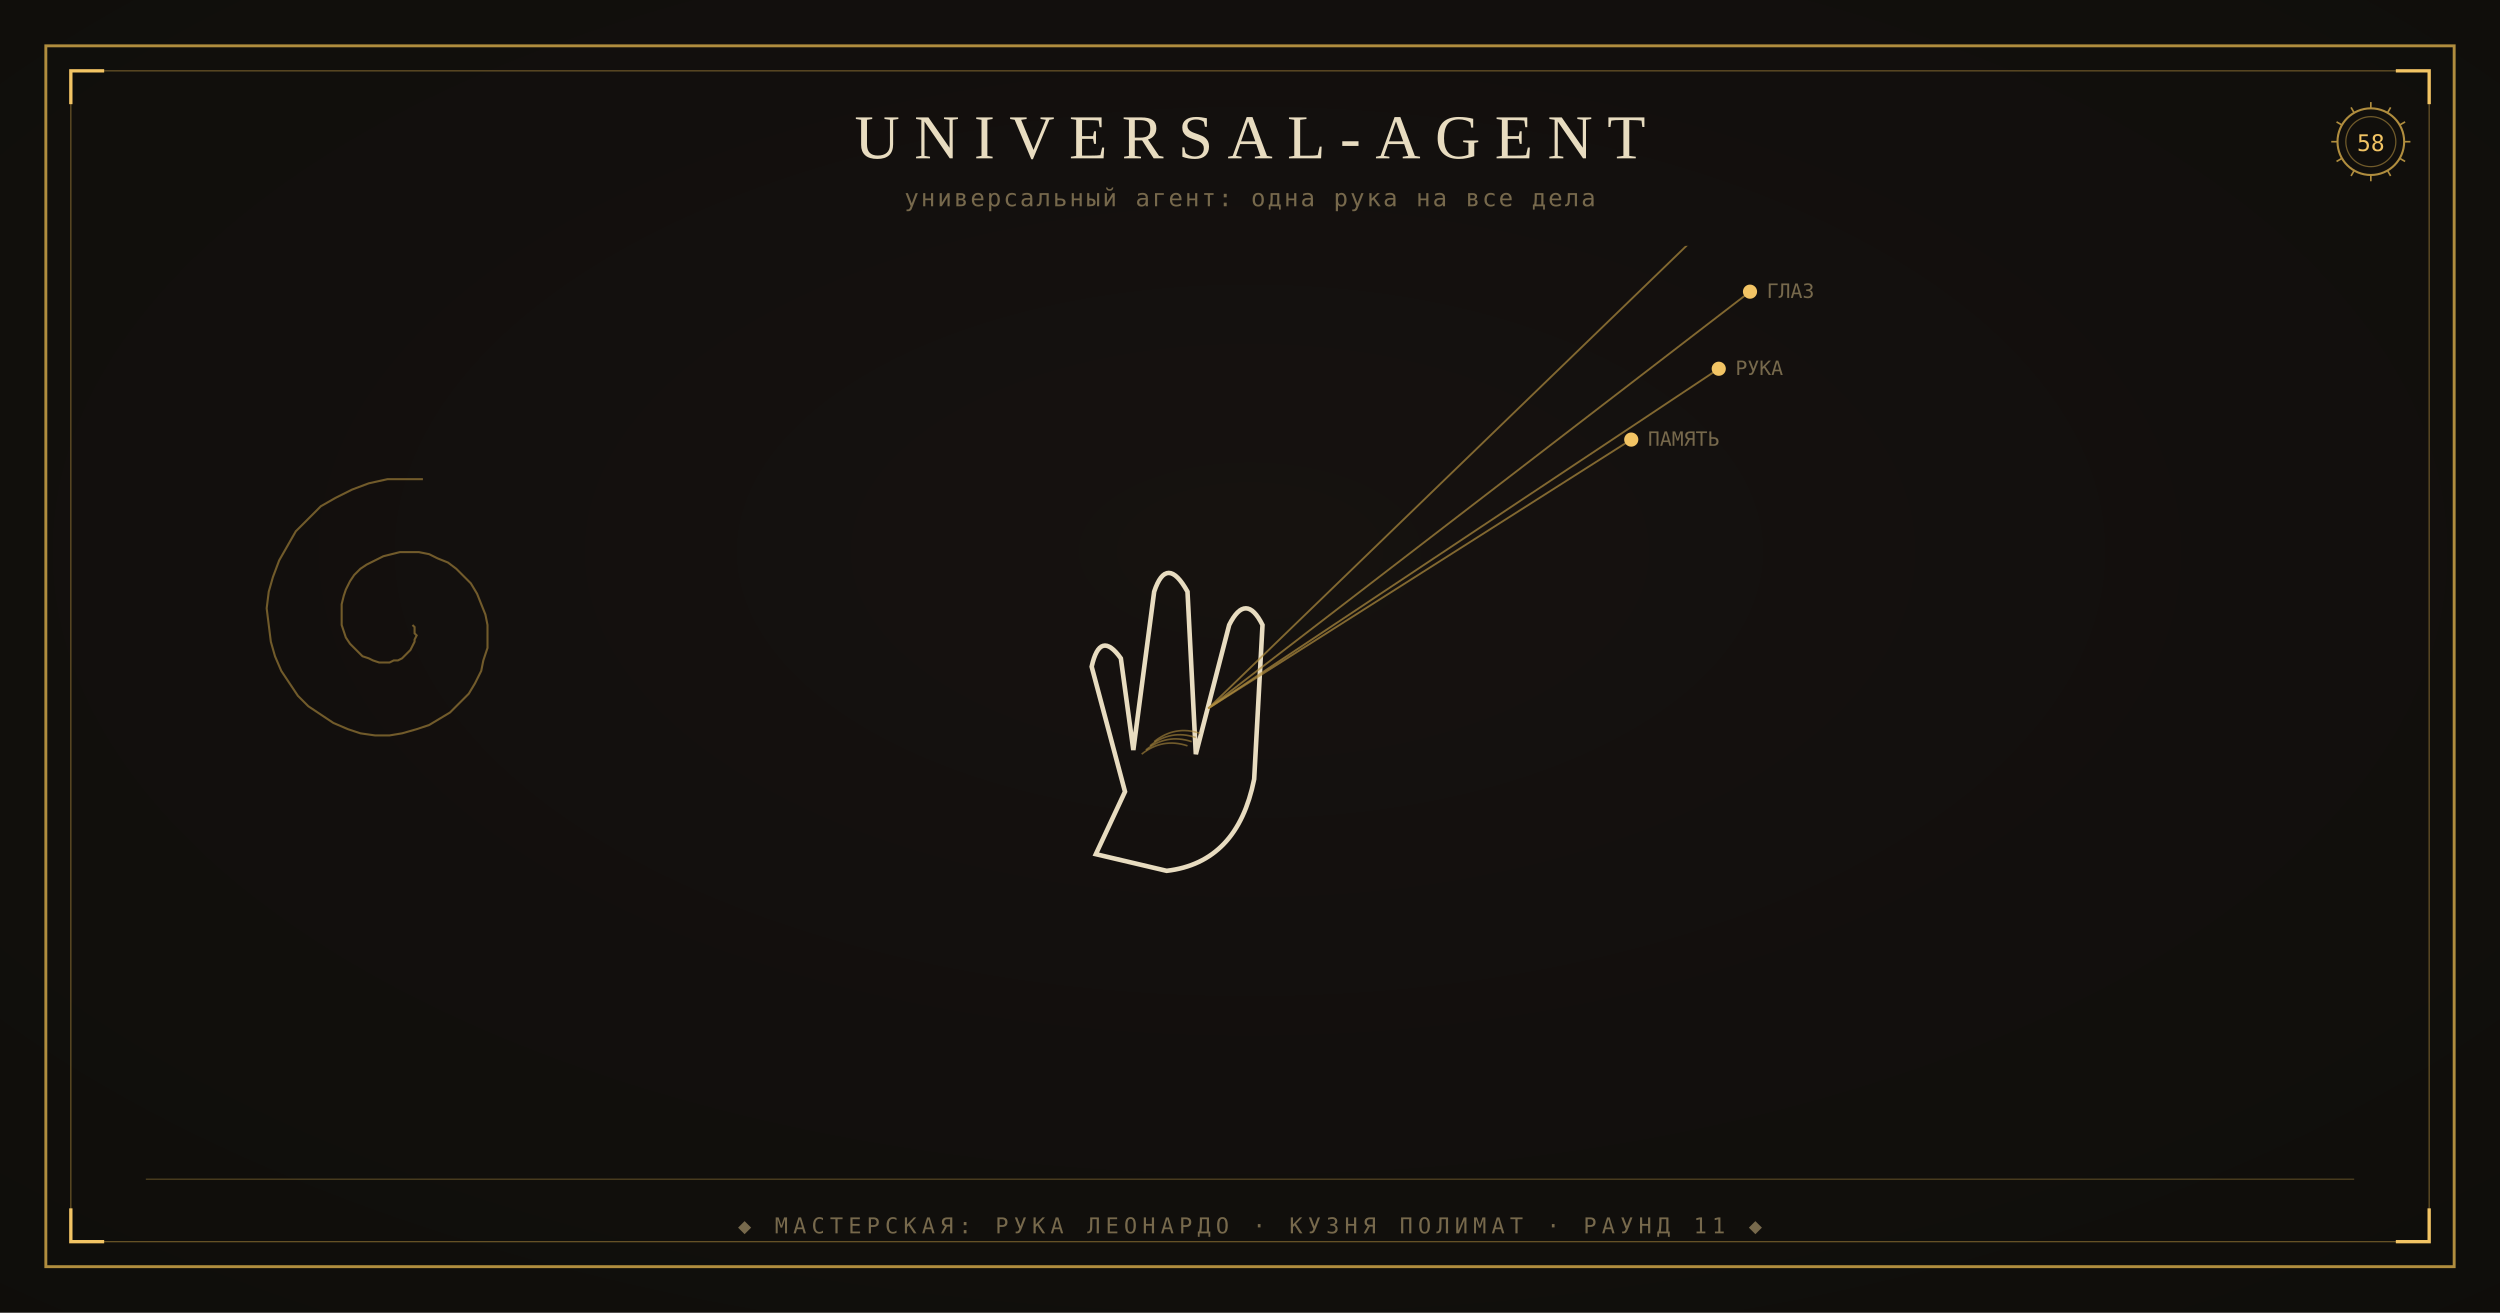
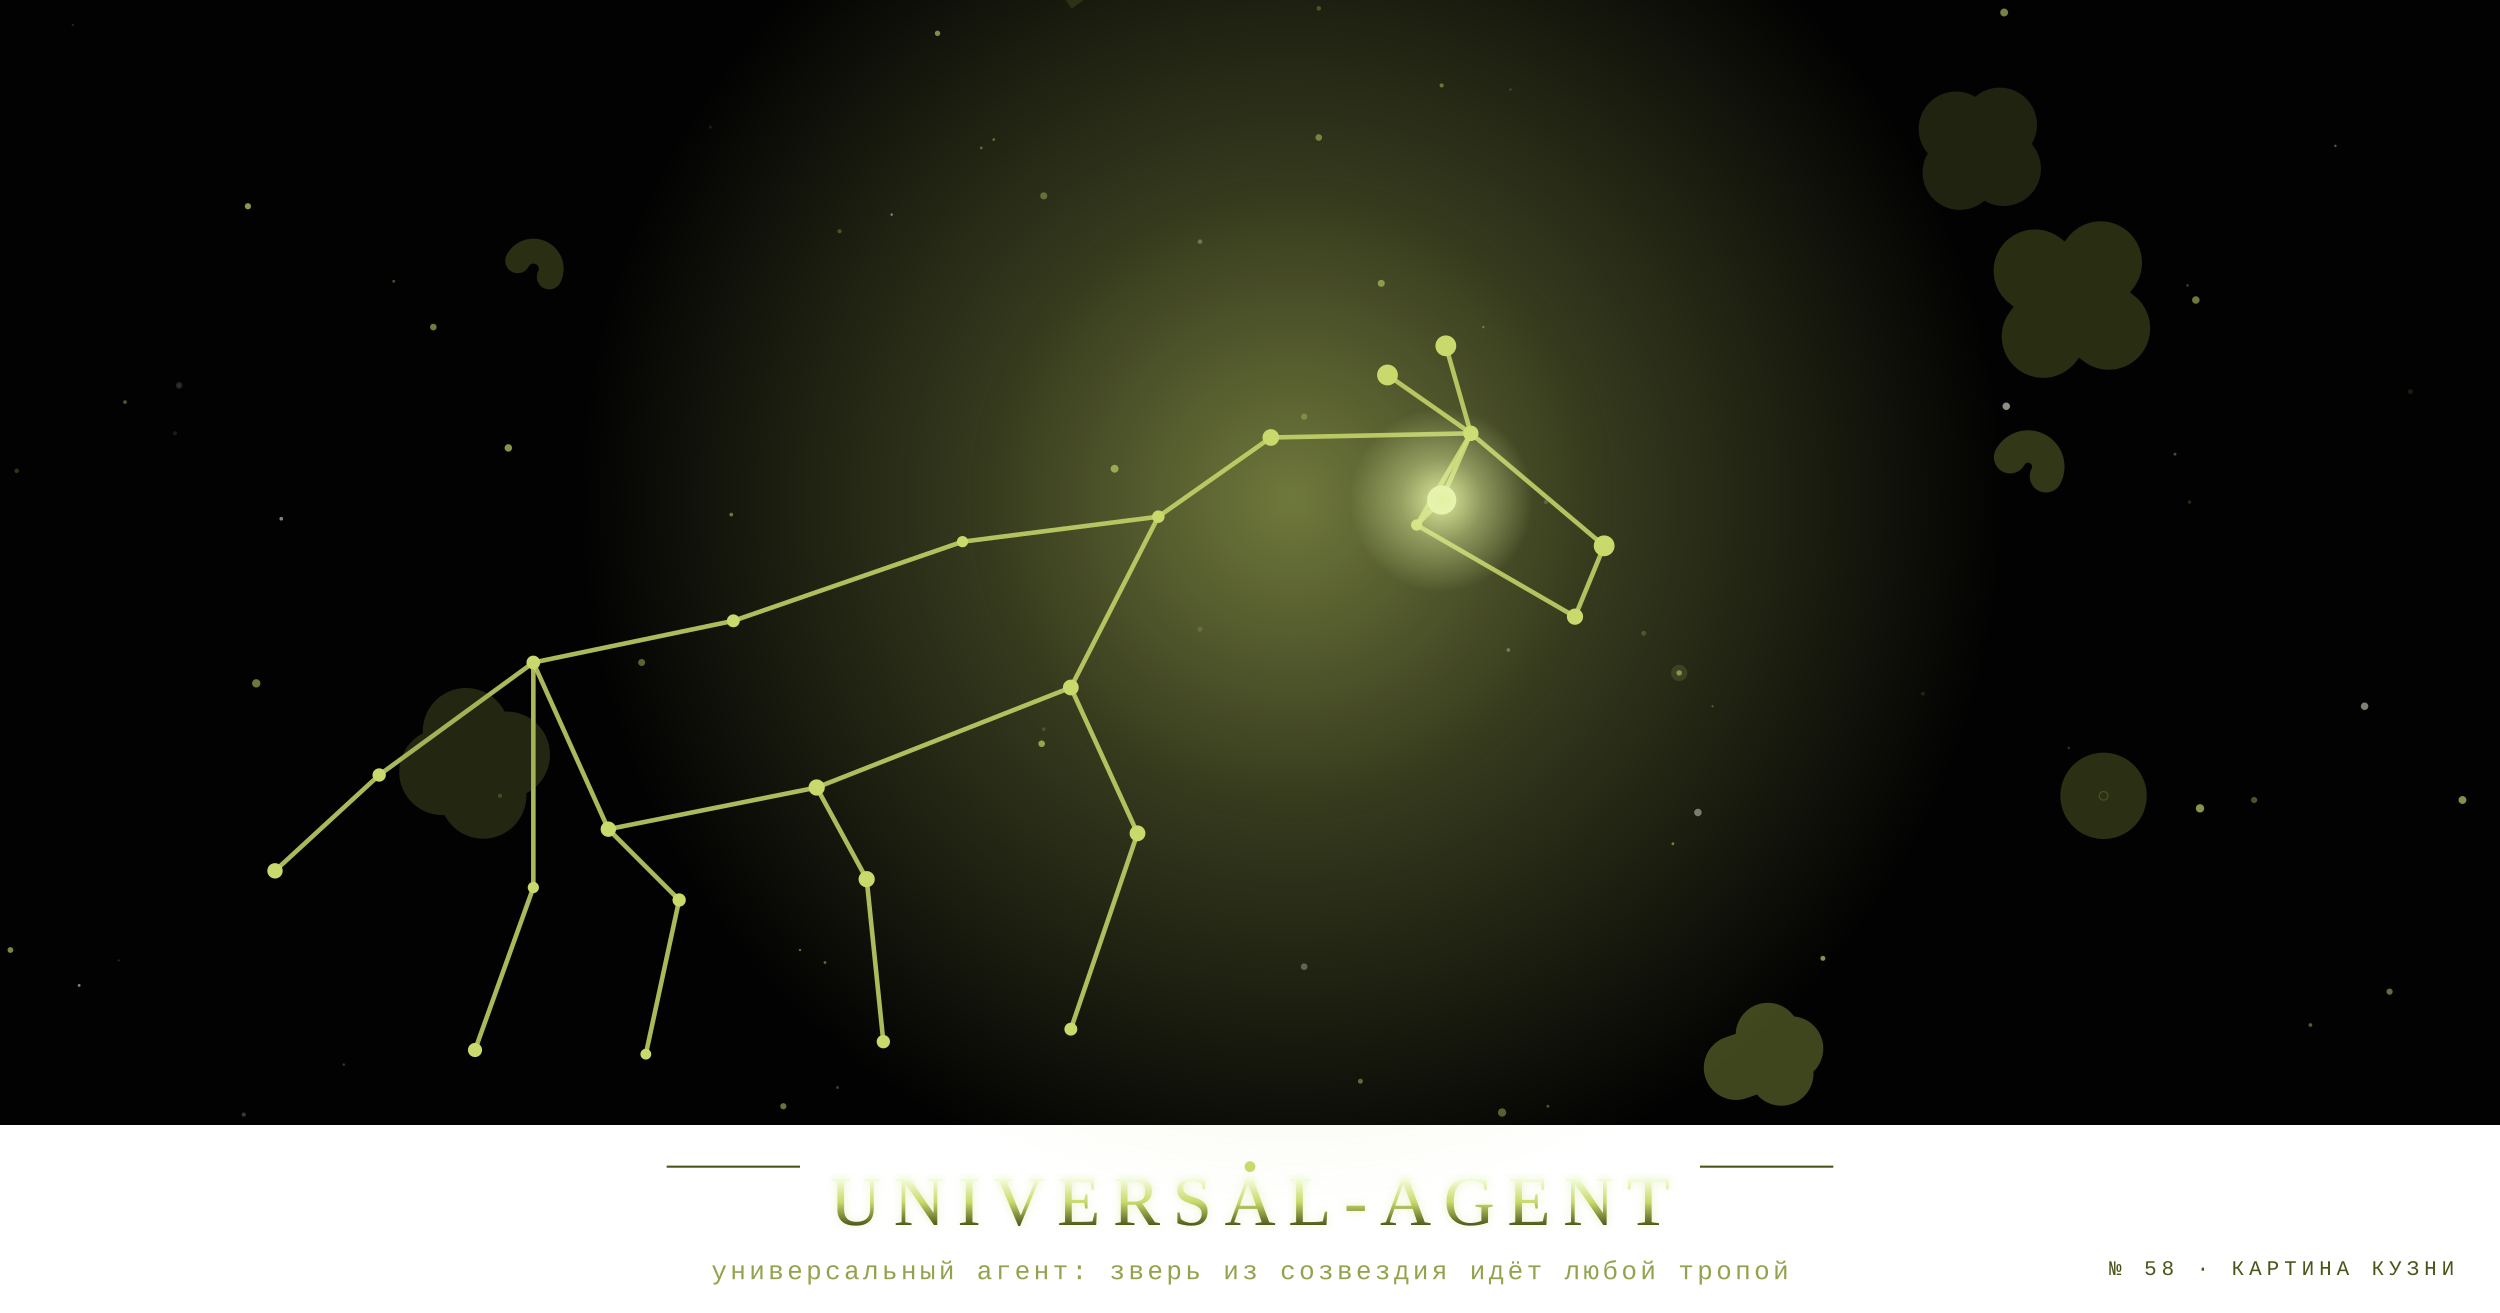
- <svg xmlns="http://www.w3.org/2000/svg" viewBox="0 0 1200 630" width="1200" height="630">
-   <rect width="1200" height="630" fill="#0E0C09" />
-   <radialGradient id="vig58" cx="0.5" cy="0.42" r="0.95">
-     <stop offset="0" stop-color="#171310" />
-     <stop offset="1" stop-color="#0E0C09" />
-   </radialGradient>
-   <rect width="1200" height="630" fill="url(#vig58)" opacity="0.9" />
-   <rect x="22" y="22" width="1156" height="586" fill="none" stroke="#B08D3E" stroke-width="1.4" />
-   <rect x="34" y="34" width="1132" height="562" fill="none" stroke="#B08D3E" stroke-width="0.6" opacity="0.55" />
-   <path d="M 34 50 L 34 34 L 50 34" fill="none" stroke="#F2C464" stroke-width="1.6" />
-   <path d="M 1166 50 L 1166 34 L 1150 34" fill="none" stroke="#F2C464" stroke-width="1.6" />
-   <path d="M 34 580 L 34 596 L 50 596" fill="none" stroke="#F2C464" stroke-width="1.6" />
-   <path d="M 1166 580 L 1166 596 L 1150 596" fill="none" stroke="#F2C464" stroke-width="1.6" />
-   <text x="600.0" y="76" text-anchor="middle" font-family="Georgia, 'Times New Roman', serif" font-size="30" fill="#E8DCC0" letter-spacing="7">UNIVERSAL-AGENT</text>
-   <text x="600.0" y="99" text-anchor="middle" font-family="'Cascadia Mono', ui-monospace, Consolas, monospace" font-size="11.5" fill="#77694C" letter-spacing="1">универсальный агент: одна рука на все дела</text>
-   <g transform="translate(1138,68)">
-     <circle r="16" fill="none" stroke="#B08D3E" stroke-width="1" />
-     <circle r="12" fill="none" stroke="#B08D3E" stroke-width="0.6" opacity="0.6" />
-     <text y="4.5" text-anchor="middle" font-family="'Cascadia Mono', ui-monospace, Consolas, monospace" font-size="11" fill="#F2C464">58</text>
-     <g stroke="#B08D3E" stroke-width="0.8">
-       <line x1="0" y1="-19" x2="0" y2="-16" transform="rotate(0)" />
-       <line x1="0" y1="-19" x2="0" y2="-16" transform="rotate(30)" />
-       <line x1="0" y1="-19" x2="0" y2="-16" transform="rotate(60)" />
-       <line x1="0" y1="-19" x2="0" y2="-16" transform="rotate(90)" />
-       <line x1="0" y1="-19" x2="0" y2="-16" transform="rotate(120)" />
-       <line x1="0" y1="-19" x2="0" y2="-16" transform="rotate(150)" />
-       <line x1="0" y1="-19" x2="0" y2="-16" transform="rotate(180)" />
-       <line x1="0" y1="-19" x2="0" y2="-16" transform="rotate(210)" />
-       <line x1="0" y1="-19" x2="0" y2="-16" transform="rotate(240)" />
-       <line x1="0" y1="-19" x2="0" y2="-16" transform="rotate(270)" />
-       <line x1="0" y1="-19" x2="0" y2="-16" transform="rotate(300)" />
-       <line x1="0" y1="-19" x2="0" y2="-16" transform="rotate(330)" />
-     </g>
+ <svg xmlns="http://www.w3.org/2000/svg" viewBox="0 0 1200 630" width="1200" height="630" role="img">
+   <defs>
+     <linearGradient id="bg" x1="0" y1="0" x2="0" y2="1">
+       <stop offset="0" stop-color="#030202" />
+       <stop offset=".55" stop-color="#0A0705" />
+       <stop offset="1" stop-color="#060403" />
+     </linearGradient>
+     <radialGradient id="vig" cx=".5" cy=".46" r=".75">
+       <stop offset=".55" stop-color="#000" stop-opacity="0" />
+       <stop offset="1" stop-color="#000" stop-opacity=".82" />
+     </radialGradient>
+   </defs>
+   <rect width="1200" height="540" fill="url(#bg)" />
+   <defs>
+     <radialGradient id="ey">
+       <stop offset="0" stop-color="#E2F0A0" stop-opacity="0.95" />
+       <stop offset=".45" stop-color="#E2F0A0" stop-opacity="0.43" />
+       <stop offset="1" stop-color="#E2F0A0" stop-opacity="0" />
+     </radialGradient>
+     <radialGradient id="gl">
+       <stop offset="0" stop-color="#C9D96B" stop-opacity="0.55" />
+       <stop offset=".45" stop-color="#C9D96B" stop-opacity="0.25" />
+       <stop offset="1" stop-color="#C9D96B" stop-opacity="0" />
+     </radialGradient>
+   </defs>
+   <rect width="1200" height="540" fill="#030202" />
+   <rect width="1200" height="540" filter="url(#neb)" opacity=".2" />
+   <circle cx="620.0" cy="240.0" r="340.0" fill="url(#gl)" />
+   <line x1="770" y1="262" x2="706" y2="208" stroke="#C9D96B" stroke-width="2.2" opacity=".85" />
+   <line x1="706" y1="208" x2="694" y2="166" stroke="#C9D96B" stroke-width="2.2" opacity=".85" />
+   <line x1="706" y1="208" x2="666" y2="180" stroke="#C9D96B" stroke-width="2.2" opacity=".85" />
+   <line x1="706" y1="208" x2="610" y2="210" stroke="#C9D96B" stroke-width="2.2" opacity=".85" />
+   <line x1="610" y1="210" x2="556" y2="248" stroke="#C9D96B" stroke-width="2.2" opacity=".85" />
+   <line x1="556" y1="248" x2="462" y2="260" stroke="#C9D96B" stroke-width="2.2" opacity=".85" />
+   <line x1="462" y1="260" x2="352" y2="298" stroke="#C9D96B" stroke-width="2.2" opacity=".85" />
+   <line x1="352" y1="298" x2="256" y2="318" stroke="#C9D96B" stroke-width="2.2" opacity=".85" />
+   <line x1="256" y1="318" x2="182" y2="372" stroke="#C9D96B" stroke-width="2.2" opacity=".85" />
+   <line x1="182" y1="372" x2="132" y2="418" stroke="#C9D96B" stroke-width="2.2" opacity=".85" />
+   <line x1="556" y1="248" x2="514" y2="330" stroke="#C9D96B" stroke-width="2.2" opacity=".85" />
+   <line x1="514" y1="330" x2="392" y2="378" stroke="#C9D96B" stroke-width="2.2" opacity=".85" />
+   <line x1="392" y1="378" x2="292" y2="398" stroke="#C9D96B" stroke-width="2.2" opacity=".85" />
+   <line x1="292" y1="398" x2="256" y2="318" stroke="#C9D96B" stroke-width="2.2" opacity=".85" />
+   <line x1="514" y1="330" x2="546" y2="400" stroke="#C9D96B" stroke-width="2.2" opacity=".85" />
+   <line x1="546" y1="400" x2="514" y2="494" stroke="#C9D96B" stroke-width="2.2" opacity=".85" />
+   <line x1="392" y1="378" x2="416" y2="422" stroke="#C9D96B" stroke-width="2.2" opacity=".85" />
+   <line x1="416" y1="422" x2="424" y2="500" stroke="#C9D96B" stroke-width="2.2" opacity=".85" />
+   <line x1="292" y1="398" x2="326" y2="432" stroke="#C9D96B" stroke-width="2.2" opacity=".85" />
+   <line x1="326" y1="432" x2="310" y2="506" stroke="#C9D96B" stroke-width="2.2" opacity=".85" />
+   <line x1="256" y1="318" x2="256" y2="426" stroke="#C9D96B" stroke-width="2.2" opacity=".85" />
+   <line x1="256" y1="426" x2="228" y2="504" stroke="#C9D96B" stroke-width="2.2" opacity=".85" />
+   <line x1="770" y1="262" x2="756" y2="296" stroke="#C9D96B" stroke-width="2.2" opacity=".85" />
+   <line x1="756" y1="296" x2="680" y2="252" stroke="#C9D96B" stroke-width="2.2" opacity=".85" />
+   <line x1="680" y1="252" x2="706" y2="208" stroke="#C9D96B" stroke-width="2.2" opacity=".85" />
+   <line x1="680" y1="252" x2="692" y2="240" stroke="#C9D96B" stroke-width="2.2" opacity=".85" />
+   <line x1="692" y1="240" x2="706" y2="208" stroke="#C9D96B" stroke-width="2.2" opacity=".85" />
+   <circle cx="770" cy="262" r="5.0" fill="#C9D96B" />
+   <circle cx="706" cy="208" r="3.7" fill="#C9D96B" />
+   <circle cx="694" cy="166" r="5.0" fill="#C9D96B" />
+   <circle cx="666" cy="180" r="5.0" fill="#C9D96B" />
+   <circle cx="610" cy="210" r="4.0" fill="#C9D96B" />
+   <circle cx="556" cy="248" r="3.0" fill="#C9D96B" />
+   <circle cx="462" cy="260" r="2.7" fill="#C9D96B" />
+   <circle cx="352" cy="298" r="3.1" fill="#C9D96B" />
+   <circle cx="256" cy="318" r="3.3" fill="#C9D96B" />
+   <circle cx="182" cy="372" r="3.2" fill="#C9D96B" />
+   <circle cx="132" cy="418" r="3.7" fill="#C9D96B" />
+   <circle cx="514" cy="330" r="3.8" fill="#C9D96B" />
+   <circle cx="392" cy="378" r="3.9" fill="#C9D96B" />
+   <circle cx="292" cy="398" r="3.7" fill="#C9D96B" />
+   <circle cx="514" cy="494" r="3.1" fill="#C9D96B" />
+   <circle cx="546" cy="400" r="3.8" fill="#C9D96B" />
+   <circle cx="424" cy="500" r="3.2" fill="#C9D96B" />
+   <circle cx="416" cy="422" r="3.9" fill="#C9D96B" />
+   <circle cx="310" cy="506" r="2.6" fill="#C9D96B" />
+   <circle cx="326" cy="432" r="3.2" fill="#C9D96B" />
+   <circle cx="228" cy="504" r="3.4" fill="#C9D96B" />
+   <circle cx="256" cy="426" r="2.7" fill="#C9D96B" />
+   <circle cx="756" cy="296" r="3.9" fill="#C9D96B" />
+   <circle cx="680" cy="252" r="2.7" fill="#C9D96B" />
+   <circle cx="692" cy="240" r="7.0" fill="#F4FFE0" />
+   <circle cx="692.0" cy="240.0" r="44.0" fill="url(#ey)" />
+   <circle cx="1147" cy="476" r="1.5" fill="#C9D96B" opacity="0.50" />
+   <circle cx="471" cy="71" r="0.7" fill="#C9D96B" opacity="0.36" />
+   <circle cx="1082" cy="384" r="1.5" fill="#C9D96B" opacity="0.37" />
+   <circle cx="626" cy="200" r="1.5" fill="#C9D96B" opacity="0.32" />
+   <circle cx="1050" cy="137" r="0.6" fill="#C9D96B" opacity="0.32" />
+   <circle cx="57" cy="461" r="0.5" fill="#C9D96B" opacity="0.20" />
+   <circle cx="1135" cy="339" r="1.8" fill="#F4FFE0" opacity="0.51" />
+   <circle cx="308" cy="318" r="1.7" fill="#C9D96B" opacity="0.43" />
+   <circle cx="244" cy="215" r="1.8" fill="#C9D96B" opacity="0.67" />
+   <circle cx="963" cy="195" r="1.8" fill="#F4FFE0" opacity="0.57" />
+   <circle cx="815" cy="390" r="1.8" fill="#F4FFE0" opacity="0.43" />
+   <circle cx="165" cy="511" r="0.6" fill="#C9D96B" opacity="0.27" />
+   <circle cx="1056" cy="388" r="2.0" fill="#C9D96B" opacity="0.68" />
+   <circle cx="1109" cy="492" r="0.9" fill="#C9D96B" opacity="0.43" />
+   <circle cx="742" cy="241" r="1.0" fill="#F4FFE0" opacity="0.17" />
+   <circle cx="396" cy="462" r="0.7" fill="#C9D96B" opacity="0.45" />
+   <circle cx="384" cy="456" r="0.6" fill="#C9D96B" opacity="0.45" />
+   <circle cx="724" cy="312" r="0.9" fill="#F4FFE0" opacity="0.31" />
+   <circle cx="803" cy="405" r="0.7" fill="#C9D96B" opacity="0.52" />
+   <circle cx="501" cy="350" r="0.9" fill="#C9D96B" opacity="0.18" />
+   <circle cx="1054" cy="144" r="1.8" fill="#C9D96B" opacity="0.55" />
+   <circle cx="633" cy="4" r="1.1" fill="#C9D96B" opacity="0.27" />
+   <circle cx="86" cy="185" r="1.6" fill="#F4FFE0" opacity=".14" />
+   <circle cx="86" cy="185" r="0.5" fill="#F4FFE0" opacity="0.12" />
+   <circle cx="875" cy="460" r="1.2" fill="#C9D96B" opacity="0.67" />
+   <circle cx="993" cy="359" r="0.6" fill="#C9D96B" opacity="0.23" />
+   <circle cx="535" cy="225" r="1.9" fill="#C9D96B" opacity="0.64" />
+   <circle cx="5" cy="456" r="1.4" fill="#C9D96B" opacity="0.61" />
+   <circle cx="341" cy="61" r="0.8" fill="#C9D96B" opacity="0.11" />
+   <circle cx="806" cy="323" r="3.9" fill="#C9D96B" opacity=".14" />
+   <circle cx="806" cy="323" r="1.3" fill="#C9D96B" opacity="0.55" />
+   <circle cx="743" cy="531" r="0.7" fill="#C9D96B" opacity="0.37" />
+   <circle cx="962" cy="6" r="1.9" fill="#C9D96B" opacity="0.59" />
+   <circle cx="500" cy="357" r="1.6" fill="#C9D96B" opacity="0.67" />
+   <circle cx="450" cy="16" r="1.3" fill="#C9D96B" opacity="0.61" />
+   <circle cx="428" cy="103" r="0.6" fill="#F4FFE0" opacity="0.47" />
+   <circle cx="501" cy="94" r="1.7" fill="#C9D96B" opacity="0.38" />
+   <circle cx="1157" cy="188" r="1.2" fill="#C9D96B" opacity="0.12" />
+   <circle cx="208" cy="157" r="1.6" fill="#C9D96B" opacity="0.56" />
+   <circle cx="1121" cy="70" r="0.6" fill="#C9D96B" opacity="0.42" />
+   <circle cx="376" cy="531" r="1.5" fill="#C9D96B" opacity="0.52" />
+   <circle cx="725" cy="43" r="0.6" fill="#C9D96B" opacity="0.20" />
+   <circle cx="60" cy="193" r="0.9" fill="#C9D96B" opacity="0.40" />
+   <circle cx="923" cy="333" r="0.9" fill="#C9D96B" opacity="0.14" />
+   <circle cx="135" cy="249" r="0.9" fill="#F4FFE0" opacity="0.53" />
+   <circle cx="1044" cy="218" r="0.7" fill="#C9D96B" opacity="0.36" />
+   <circle cx="692" cy="41" r="1.0" fill="#C9D96B" opacity="0.44" />
+   <circle cx="1182" cy="384" r="1.9" fill="#C9D96B" opacity="0.66" />
+   <circle cx="822" cy="339" r="0.5" fill="#C9D96B" opacity="0.37" />
+   <circle cx="35" cy="12" r="0.6" fill="#C9D96B" opacity="0.16" />
+   <circle cx="633" cy="66" r="1.6" fill="#C9D96B" opacity="0.48" />
+   <circle cx="351" cy="247" r="0.9" fill="#C9D96B" opacity="0.50" />
+   <circle cx="576" cy="116" r="1.1" fill="#F4FFE0" opacity="0.27" />
+   <circle cx="1051" cy="241" r="0.8" fill="#C9D96B" opacity="0.20" />
+   <circle cx="84" cy="208" r="1.0" fill="#C9D96B" opacity="0.12" />
+   <circle cx="721" cy="534" r="2.0" fill="#C9D96B" opacity="0.41" />
+   <circle cx="626" cy="464" r="1.6" fill="#F4FFE0" opacity="0.30" />
+   <circle cx="653" cy="519" r="1.2" fill="#C9D96B" opacity="0.44" />
+   <circle cx="8" cy="226" r="1.1" fill="#C9D96B" opacity="0.23" />
+   <circle cx="117" cy="535" r="1.0" fill="#F4FFE0" opacity="0.22" />
+   <circle cx="119" cy="99" r="1.5" fill="#C9D96B" opacity="0.69" />
+   <circle cx="240" cy="382" r="1.0" fill="#C9D96B" opacity="0.23" />
+   <circle cx="789" cy="304" r="1.2" fill="#C9D96B" opacity="0.22" />
+   <circle cx="403" cy="111" r="1.0" fill="#C9D96B" opacity="0.29" />
+   <circle cx="576" cy="302" r="1.2" fill="#C9D96B" opacity="0.18" />
+   <circle cx="38" cy="473" r="0.7" fill="#F4FFE0" opacity="0.52" />
+   <circle cx="663" cy="136" r="1.7" fill="#C9D96B" opacity="0.57" />
+   <circle cx="712" cy="157" r="0.6" fill="#C9D96B" opacity="0.38" />
+   <circle cx="123" cy="328" r="2.0" fill="#C9D96B" opacity="0.54" />
+   <circle cx="477" cy="67" r="0.7" fill="#C9D96B" opacity="0.37" />
+   <circle cx="189" cy="135" r="0.7" fill="#C9D96B" opacity="0.37" />
+   <circle cx="402" cy="522" r="0.7" fill="#C9D96B" opacity="0.29" />
+   <g transform="translate(950.3 71.4) rotate(39.87634) scale(14.92)">
+     <path d="M-1 0 H1 M0 -1 V1" stroke="#8A9B3E" stroke-width="2.4" fill="none" opacity="0.212" stroke-linecap="round" />
  </g>
-   <line x1="70" y1="566" x2="1130" y2="566" stroke="#B08D3E" stroke-width="0.5" opacity="0.5" />
-   <text x="600.0" y="592" text-anchor="middle" font-family="'Cascadia Mono', ui-monospace, Consolas, monospace" font-size="10.5" fill="#77694C" letter-spacing="2.5">◆ МАСТЕРСКАЯ: РУКА ЛЕОНАРДО · КУЗНЯ ПОЛИМАТ · РАУНД 11 ◆</text>
-   <clipPath id="clip58">
-     <rect x="70" y="118" width="1060" height="404" />
-   </clipPath>
-   <g clip-path="url(#clip58)">
-     <path d="M 540.0 380.0 L 524.0 320.0 Q 528.0 302.0 538.0 316.0 L 544.0 360.0 L 554.0 284.0 Q 560.0 266.0 570.0 284.0 L 574.0 362.0 L 590.0 300.0 Q 598.0 284.0 606.0 300.0 L 602.0 374.0 Q 594.0 414.0 560.0 418.0 L 526.0 410.0 Z" fill="none" stroke="#E8DCC0" stroke-width="2.2" />
-     <path d="M 548.0 362.0 q 10 -8 22 -4" fill="none" stroke="#B08D3E" stroke-width="0.8" opacity="0.6" />
-     <path d="M 550.0 360.0 q 10 -8 22 -4" fill="none" stroke="#B08D3E" stroke-width="0.8" opacity="0.6" />
-     <path d="M 552.0 358.0 q 10 -8 22 -4" fill="none" stroke="#B08D3E" stroke-width="0.8" opacity="0.6" />
-     <path d="M 554.0 356.0 q 10 -8 22 -4" fill="none" stroke="#B08D3E" stroke-width="0.8" opacity="0.6" />
-     <line x1="580.0" y1="340.0" x2="825" y2="103" stroke="#B08D3E" stroke-width="0.9" opacity="0.7" />
-     <circle cx="825" cy="103" r="3.4" fill="#F2C464" />
-     <text x="833" y="106" font-family="'Cascadia Mono', ui-monospace, Consolas, monospace" font-size="9.5" fill="#77694C">КОД</text>
-     <line x1="580.0" y1="340.0" x2="840" y2="140" stroke="#B08D3E" stroke-width="0.9" opacity="0.7" />
-     <circle cx="840" cy="140" r="3.4" fill="#F2C464" />
-     <text x="848" y="143" font-family="'Cascadia Mono', ui-monospace, Consolas, monospace" font-size="9.5" fill="#77694C">ГЛАЗ</text>
-     <line x1="580.0" y1="340.0" x2="825" y2="177" stroke="#B08D3E" stroke-width="0.9" opacity="0.7" />
-     <circle cx="825" cy="177" r="3.4" fill="#F2C464" />
-     <text x="833" y="180" font-family="'Cascadia Mono', ui-monospace, Consolas, monospace" font-size="9.5" fill="#77694C">РУКА</text>
-     <line x1="580.0" y1="340.0" x2="783" y2="211" stroke="#B08D3E" stroke-width="0.9" opacity="0.7" />
-     <circle cx="783" cy="211" r="3.4" fill="#F2C464" />
-     <text x="791" y="214" font-family="'Cascadia Mono', ui-monospace, Consolas, monospace" font-size="9.5" fill="#77694C">ПАМЯТЬ</text>
-     <path d="M 198 300 L 199 301 L 199 302 L 199 304 L 200 305 L 199 307 L 199 308 L 198 310 L 197 312 L 196 313 L 195 314 L 193 316 L 191 317 L 189 317 L 187 318 L 184 318 L 182 318 L 179 317 L 177 316 L 174 315 L 172 313 L 170 311 L 168 309 L 166 306 L 165 303 L 164 300 L 164 297 L 164 293 L 164 290 L 165 286 L 166 283 L 168 279 L 170 276 L 173 273 L 176 271 L 180 269 L 184 267 L 188 266 L 192 265 L 197 265 L 201 265 L 206 266 L 210 268 L 215 270 L 219 273 L 222 276 L 226 280 L 229 285 L 231 290 L 233 295 L 234 300 L 234 306 L 234 311 L 232 317 L 231 322 L 228 328 L 225 333 L 221 337 L 216 342 L 211 345 L 206 348 L 200 350 L 193 352 L 187 353 L 180 353 L 173 352 L 167 350 L 160 347 L 154 343 L 148 339 L 143 334 L 139 328 L 135 322 L 132 315 L 130 308 L 129 300 L 128 292 L 129 284 L 131 277 L 134 269 L 138 262 L 142 255 L 148 249 L 154 243 L 161 239 L 169 235 L 177 232 L 186 230 L 194 230 L 203 230" fill="none" stroke="#B08D3E" stroke-width="1" opacity="0.6" />
+   <g transform="translate(994.5 143.8) rotate(82.94309) scale(15.88)">
+     <path d="M-1 -1 L1 1 M1 -1 L-1 1" stroke="#8A9B3E" stroke-width="2.5" fill="none" opacity="0.292" stroke-linecap="round" />
  </g>
+   <g transform="translate(227.8 366.4) rotate(75.10605) scale(15.96)">
+     <path d="M-1 0 H1 M0 -1 V1" stroke="#8A9B3E" stroke-width="2.6" fill="none" opacity="0.239" stroke-linecap="round" />
+   </g>
+   <g transform="translate(976.2 218.9) rotate(28.03458) scale(9.73)">
+     <path d="M-1 0.6 A1 1 0 0 1 1 0.6" stroke="#8A9B3E" stroke-width="1.6" fill="none" opacity="0.348" stroke-linecap="round" />
+   </g>
+   <g transform="translate(517.3 -13.4) rotate(54.36658) scale(8.12)">
+     <path d="M-0.9 -0.9 H0.9 V0.9 H-0.9 Z" stroke="#8A9B3E" stroke-width="1.3" fill="none" opacity="0.186" stroke-linecap="round" />
+   </g>
+   <g transform="translate(846.5 507.9) rotate(70.69321) scale(14.03)">
+     <path d="M0 -1 L0 1 M-0.7 -0.4 L0.7 -0.4" stroke="#8A9B3E" stroke-width="2.2" fill="none" opacity="0.448" stroke-linecap="round" />
+   </g>
+   <g transform="translate(258.4 124.5) rotate(27.13515) scale(8.52)">
+     <path d="M-1 0.6 A1 1 0 0 1 1 0.6" stroke="#8A9B3E" stroke-width="1.4" fill="none" opacity="0.299" stroke-linecap="round" />
+   </g>
+   <g transform="translate(1009.7 382.0) rotate(76.51053) scale(11.85)">
+     <circle r="0.8" stroke="#8A9B3E" stroke-width="1.9" fill="none" opacity="0.302" stroke-linecap="round" />
+     <circle r="0.2" fill="#8A9B3E" opacity="0.302" />
+   </g>
+   <linearGradient id="gtxt" x1="0" y1="0" x2="0" y2="1">
+     <stop offset="0" stop-color="#F4FFE0" />
+     <stop offset=".5" stop-color="#C9D96B" />
+     <stop offset="1" stop-color="#4A5518" />
+   </linearGradient>
+   <filter id="soft">
+     <feGaussianBlur stdDeviation="2.2" />
+   </filter>
+   <line x1="320" y1="560" x2="384" y2="560" stroke="#4A5518" stroke-width="1" />
+   <circle cx="600" cy="560" r="2.6" fill="#C9D96B" />
+   <line x1="816" y1="560" x2="880" y2="560" stroke="#4A5518" stroke-width="1" />
+   <text x="600.0" y="588" text-anchor="middle" font-family="Georgia,'Times New Roman',serif" font-size="34" letter-spacing="6" fill="#C9D96B" opacity=".38" filter="url(#soft)">UNIVERSAL-AGENT</text>
+   <text x="600.0" y="588" text-anchor="middle" font-family="Georgia,'Times New Roman',serif" font-size="34" letter-spacing="6" fill="url(#gtxt)">UNIVERSAL-AGENT</text>
+   <text x="600.0" y="614" text-anchor="middle" font-family="ui-monospace,'Cascadia Mono',Consolas,'Courier New',monospace" font-size="12.5" letter-spacing="1.6" fill="#8A9B3E" opacity=".92">универсальный агент: зверь из созвездия идёт любой тропой</text>
+   <text x="1178" y="612" text-anchor="end" font-family="ui-monospace,'Cascadia Mono',Consolas,'Courier New',monospace" font-size="10" letter-spacing="2.4" fill="#4A5518">№ 58 · КАРТИНА КУЗНИ</text>
</svg>
